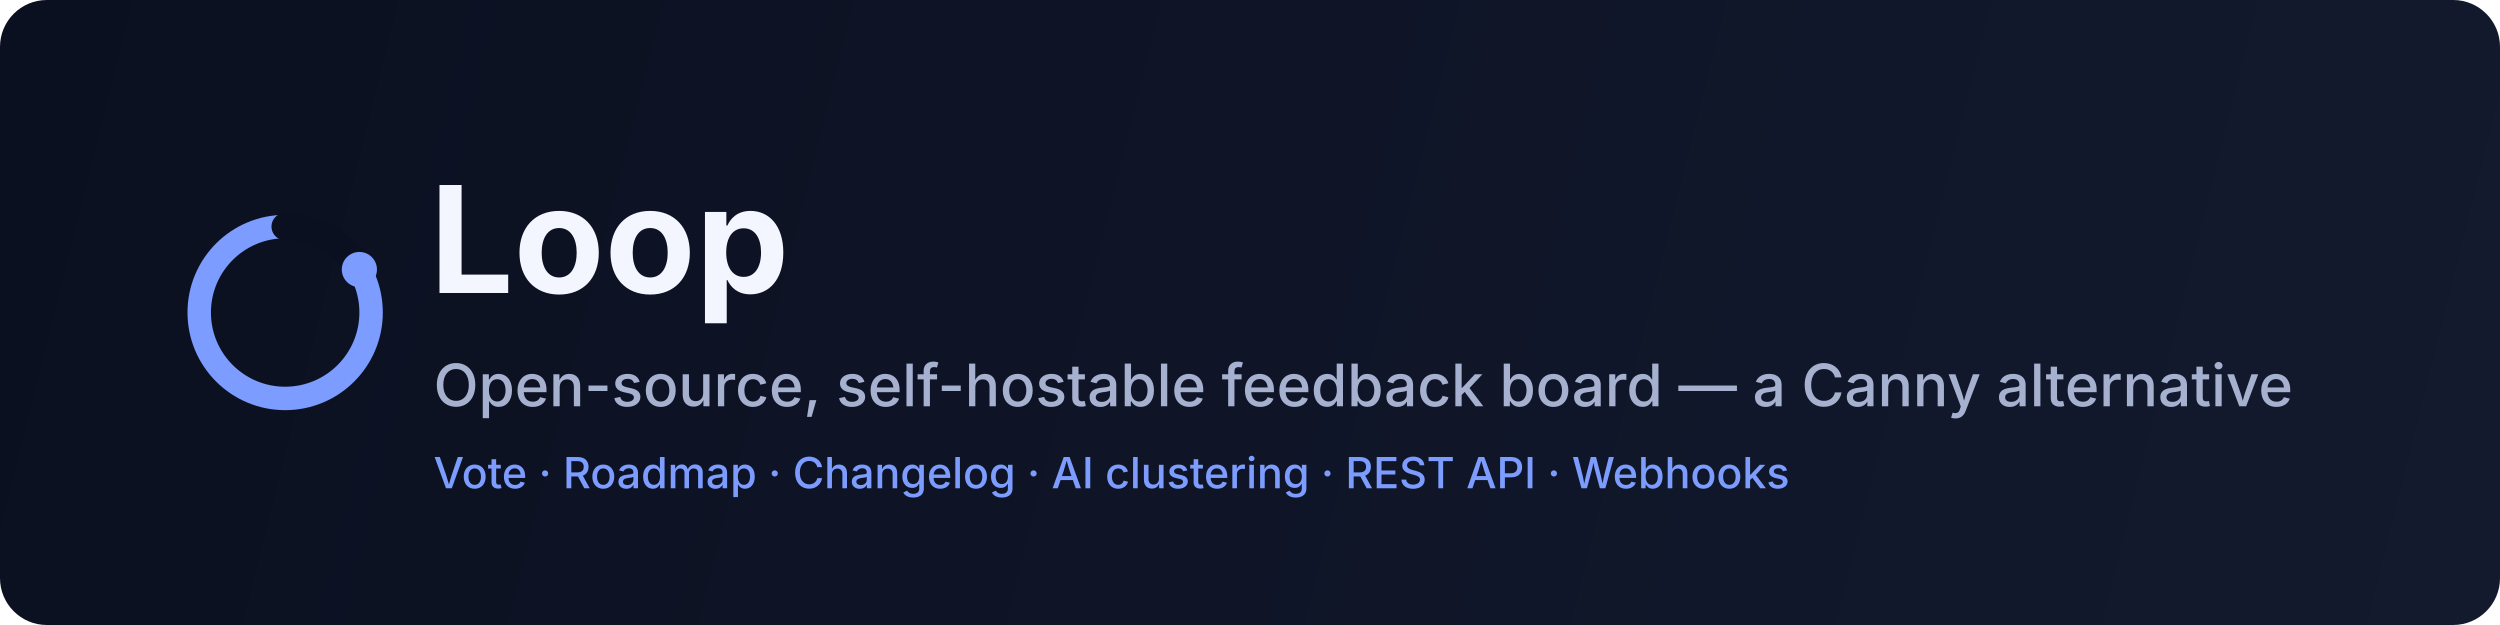
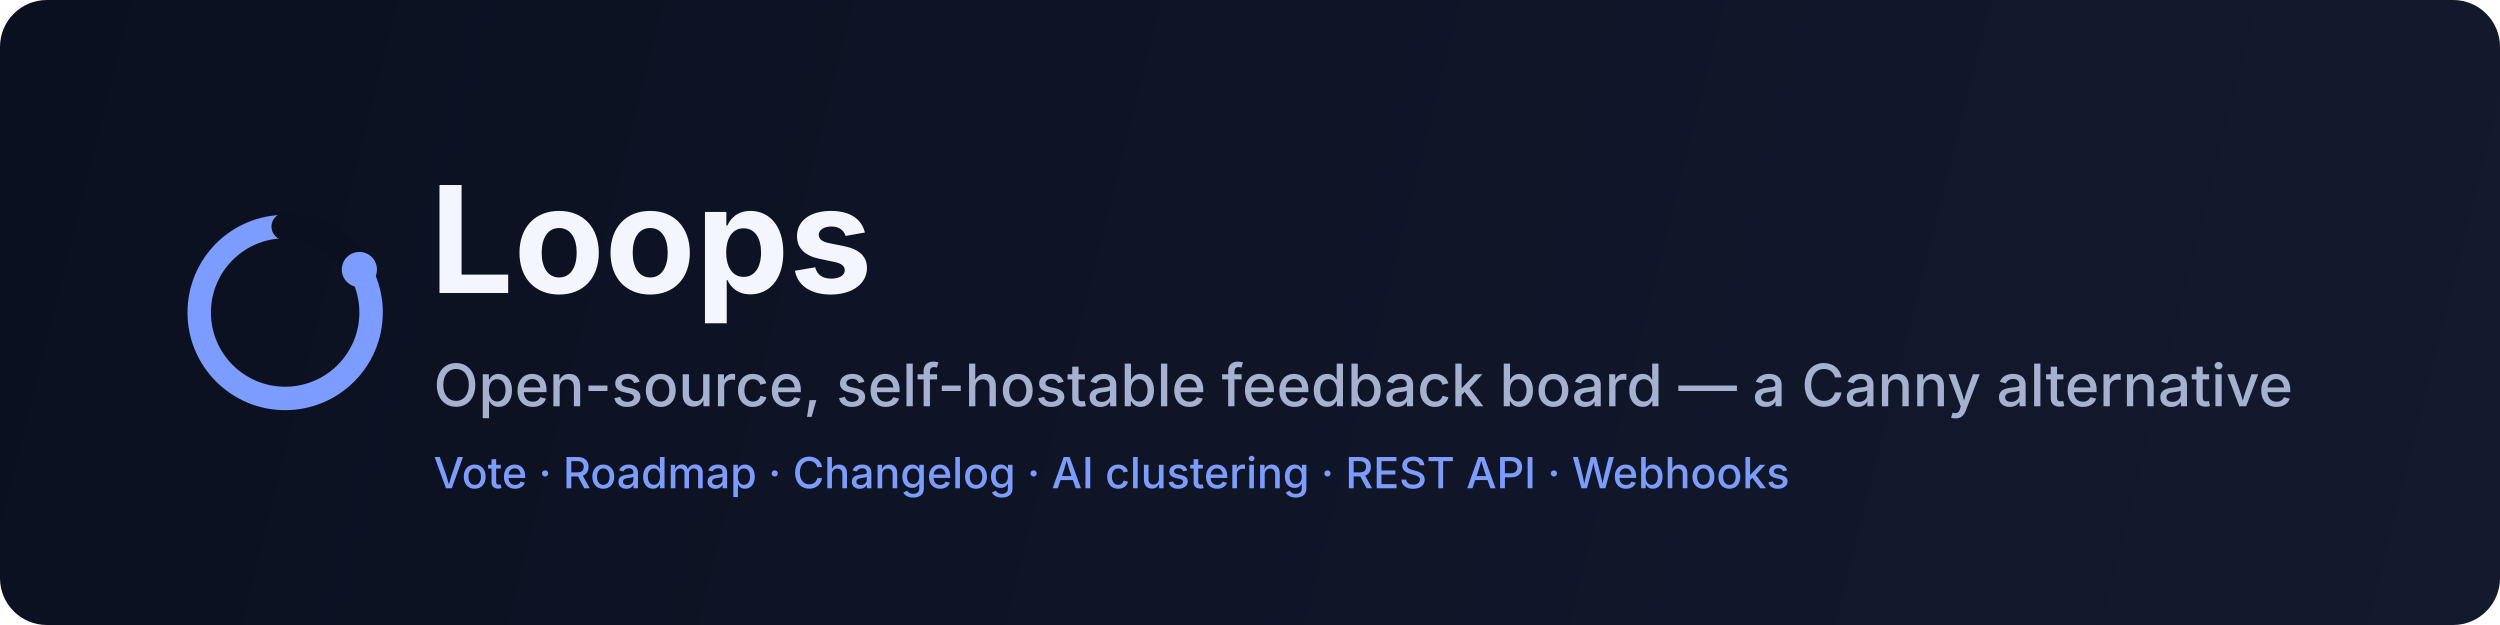
- <svg xmlns="http://www.w3.org/2000/svg" width="1280" height="320" viewBox="0 0 1280 320" fill="none" role="img" aria-label="Loop — open-source AI-powered feedback board">
+ <svg xmlns="http://www.w3.org/2000/svg" width="1280" height="320" viewBox="0 0 1280 320" fill="none" role="img" aria-label="Loops — open-source AI-powered feedback board">
  <defs>
    <linearGradient id="bg" x1="0" y1="0" x2="1280" y2="320" gradientUnits="userSpaceOnUse">
      <stop offset="0" stop-color="#0B1020" />
      <stop offset="1" stop-color="#131A2E" />
    </linearGradient>
    <linearGradient id="accent" x1="120" y1="120" x2="240" y2="240" gradientUnits="userSpaceOnUse">
      <stop offset="0" stop-color="#7C9CFF" />
      <stop offset="1" stop-color="#9B6BFF" />
    </linearGradient>
  </defs>
  <rect width="1280" height="320" rx="24" fill="url(#bg)" />
  <g transform="translate(96,110)">
    <circle cx="50" cy="50" r="44" stroke="url(#accent)" stroke-width="12" fill="none" />
    <path d="M50 6 a44 44 0 0 1 38 22" stroke="#0B1020" stroke-width="14" fill="none" stroke-linecap="round" />
    <circle cx="88" cy="28" r="9" fill="url(#accent)" />
  </g>
-   <text x="220" y="150" font-family="Inter, ui-sans-serif, system-ui, sans-serif" font-size="76" font-weight="700" fill="#F4F6FF">Loop</text>
+   <text x="220" y="150" font-family="Inter, ui-sans-serif, system-ui, sans-serif" font-size="76" font-weight="700" fill="#F4F6FF">Loops</text>
  <text x="222" y="208" font-family="Inter, ui-sans-serif, system-ui, sans-serif" font-size="30" font-weight="500" fill="#A6B0CF">Open-source, self-hostable feedback board — a Canny alternative</text>
  <text x="222" y="250" font-family="Inter, ui-sans-serif, system-ui, sans-serif" font-size="22" font-weight="500" fill="#7C9CFF">Vote · Roadmap · Changelog · AI clustering · REST API · Webhooks</text>
</svg>
